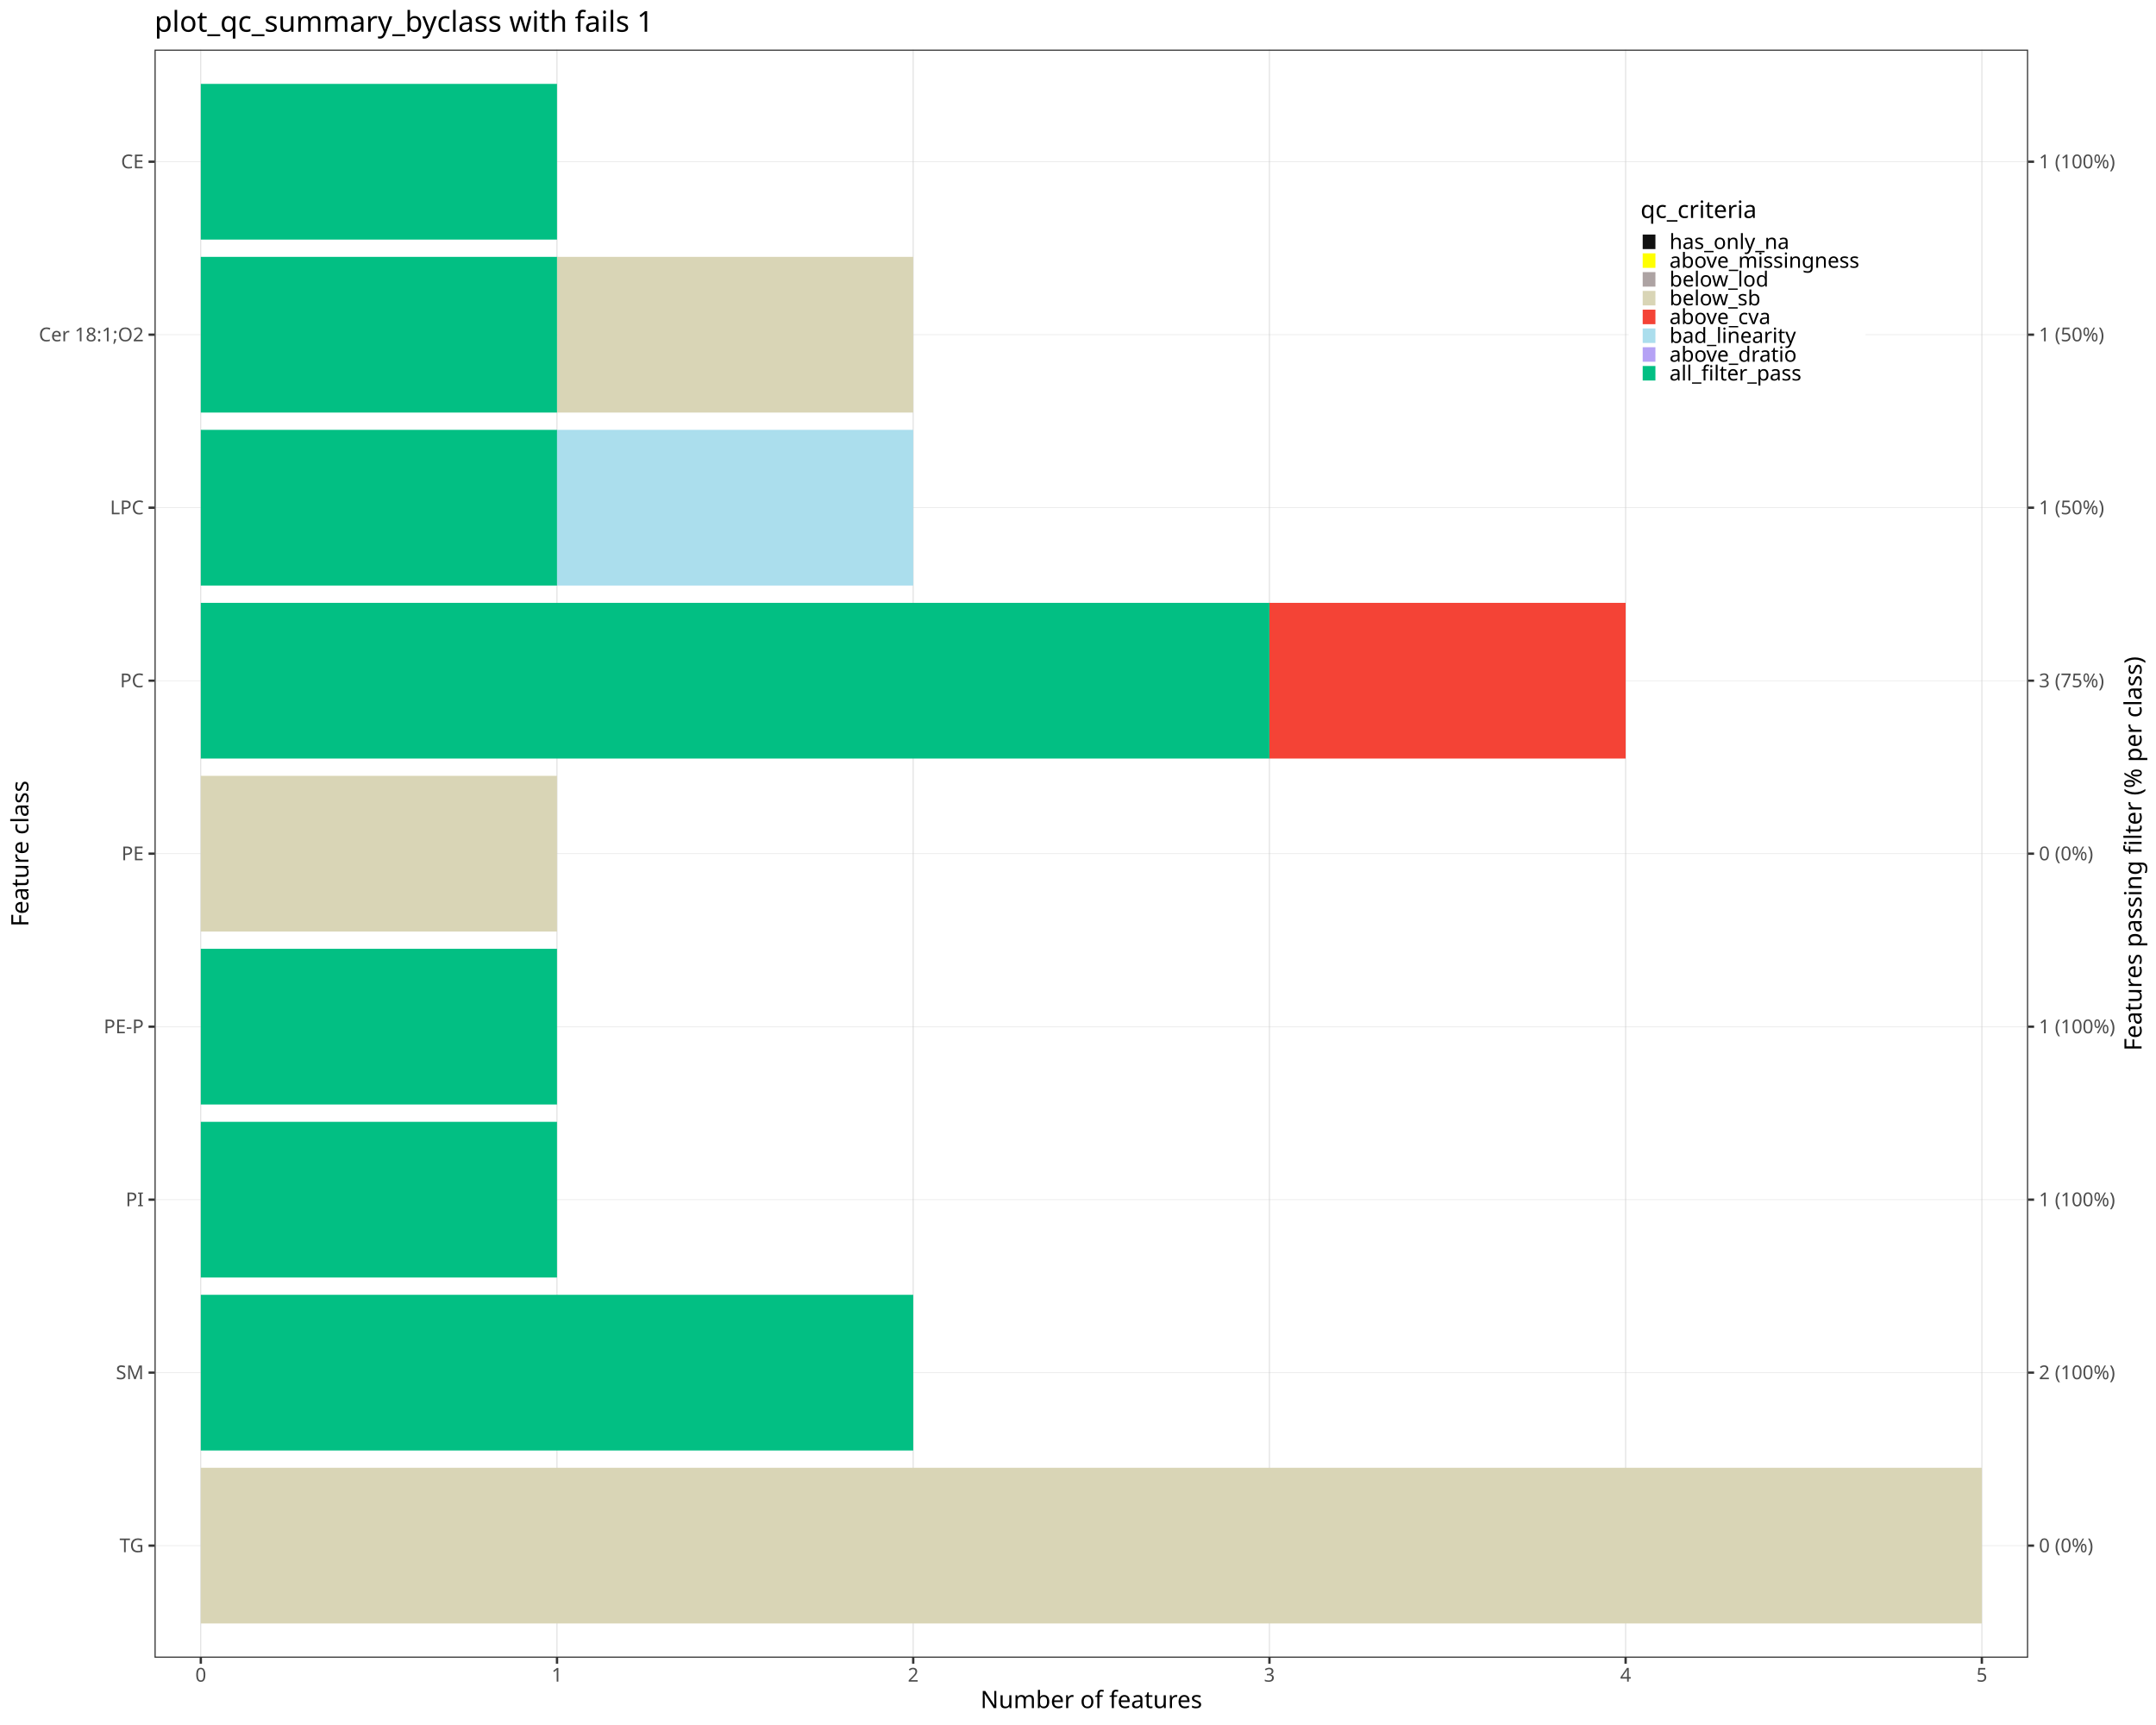
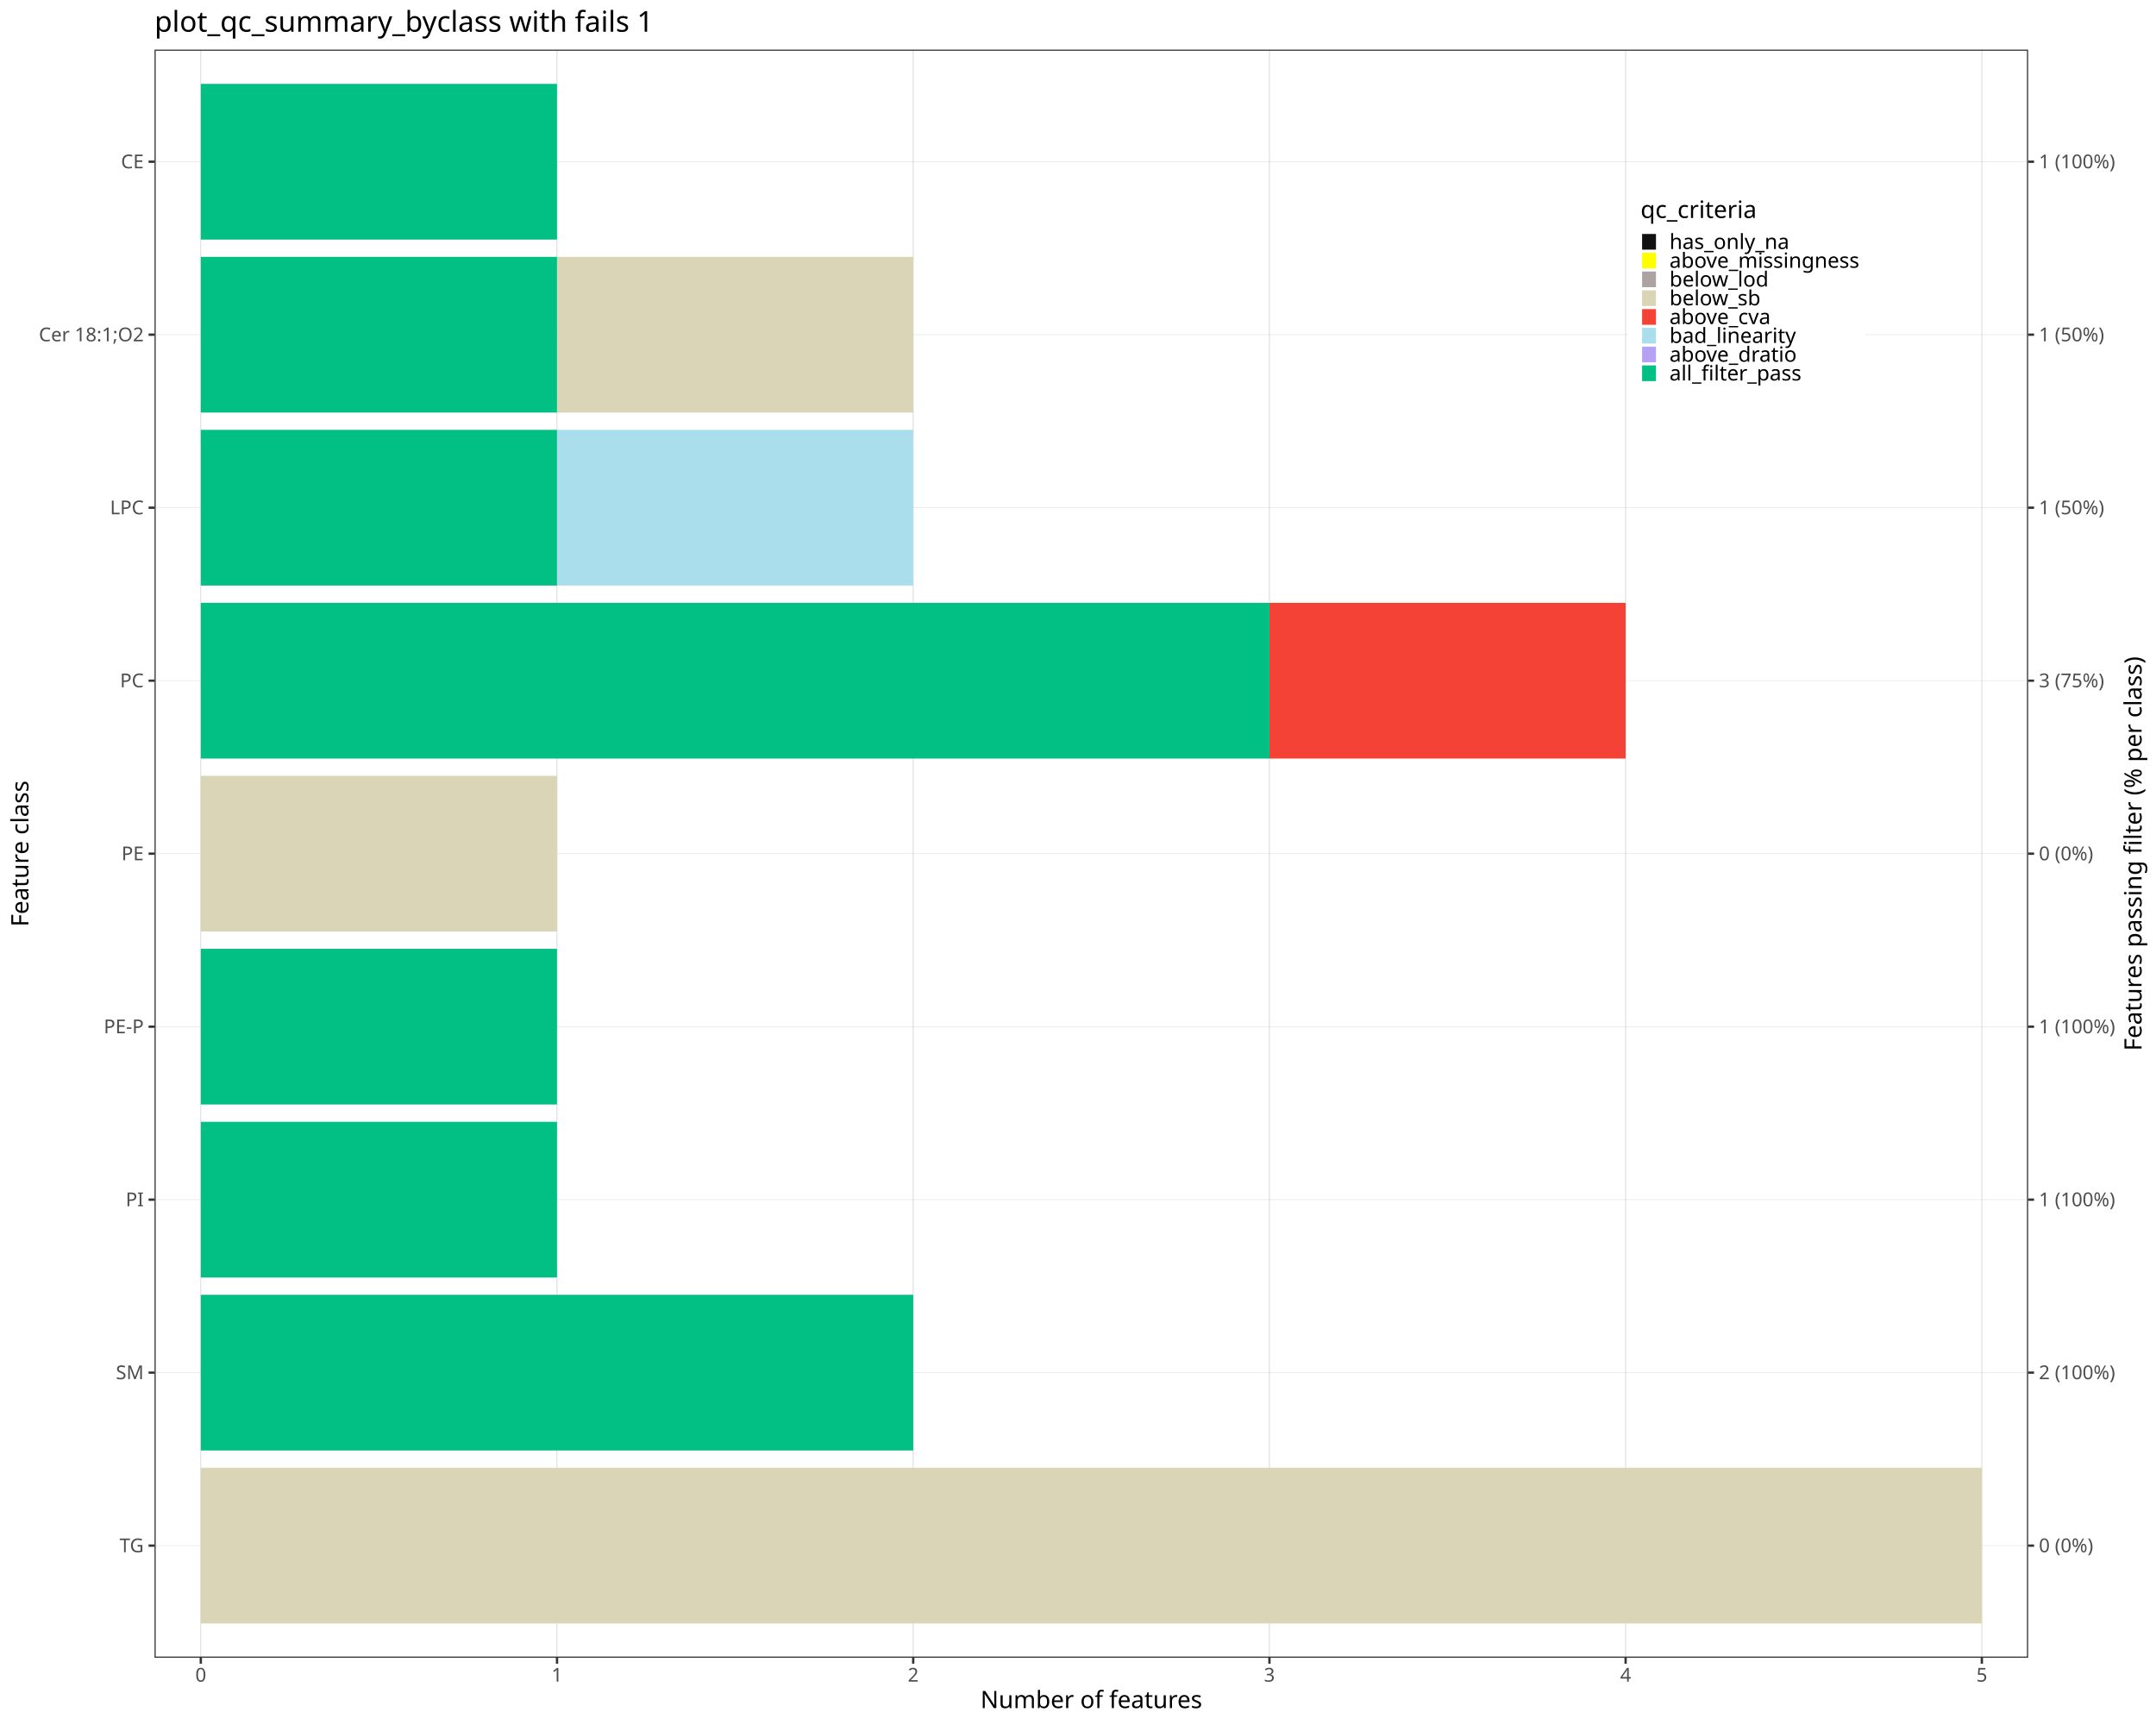
<svg xmlns="http://www.w3.org/2000/svg" class="svglite" data-engine-version="2.0" width="720.00pt" height="576.00pt" viewBox="0 0 720.00 576.00">
  <defs>
    <style type="text/css">
    .svglite line, .svglite polyline, .svglite polygon, .svglite path, .svglite rect, .svglite circle {
      fill: none;
      stroke: #000000;
      stroke-linecap: round;
      stroke-linejoin: round;
      stroke-miterlimit: 10.00;
    }
  </style>
  </defs>
  <rect width="100%" height="100%" style="stroke: none; fill: #FFFFFF;" />
  <defs>
    <clipPath id="cpMC4wMHw3MjAuMDB8MC4wMHw1NzYuMDA=">
      <rect x="0.00" y="0.00" width="720.00" height="576.00" />
    </clipPath>
  </defs>
  <g clip-path="url(#cpMC4wMHw3MjAuMDB8MC4wMHw1NzYuMDA=)">
    <rect x="0.00" y="0.00" width="720.00" height="576.00" style="stroke-width: 0.78; stroke: #FFFFFF; fill: #FFFFFF;" />
  </g>
  <defs>
    <clipPath id="cpNTEuNjB8Njc3LjMwfDE2LjU3fDU1My41NA==">
      <rect x="51.60" y="16.57" width="625.70" height="536.97" />
    </clipPath>
  </defs>
  <g clip-path="url(#cpNTEuNjB8Njc3LjMwfDE2LjU3fDU1My41NA==)">
    <rect x="51.60" y="16.57" width="625.70" height="536.97" style="stroke-width: 0.78; stroke: none; fill: #FFFFFF;" />
    <polyline points="51.60,516.11 677.30,516.11 " style="stroke-width: 0.21; stroke: #E5E5E5; stroke-linecap: butt;" />
    <polyline points="51.60,458.34 677.30,458.34 " style="stroke-width: 0.21; stroke: #E5E5E5; stroke-linecap: butt;" />
    <polyline points="51.60,400.58 677.30,400.58 " style="stroke-width: 0.21; stroke: #E5E5E5; stroke-linecap: butt;" />
    <polyline points="51.60,342.82 677.30,342.82 " style="stroke-width: 0.21; stroke: #E5E5E5; stroke-linecap: butt;" />
    <polyline points="51.60,285.05 677.30,285.05 " style="stroke-width: 0.21; stroke: #E5E5E5; stroke-linecap: butt;" />
    <polyline points="51.60,227.29 677.30,227.29 " style="stroke-width: 0.21; stroke: #E5E5E5; stroke-linecap: butt;" />
    <polyline points="51.60,169.53 677.30,169.53 " style="stroke-width: 0.21; stroke: #E5E5E5; stroke-linecap: butt;" />
    <polyline points="51.60,111.76 677.30,111.76 " style="stroke-width: 0.21; stroke: #E5E5E5; stroke-linecap: butt;" />
    <polyline points="51.60,54.00 677.30,54.00 " style="stroke-width: 0.21; stroke: #E5E5E5; stroke-linecap: butt;" />
    <polyline points="67.06,553.54 67.06,16.57 " style="stroke-width: 0.21; stroke: #CCCCCC; stroke-linecap: butt;" />
    <polyline points="186.02,553.54 186.02,16.57 " style="stroke-width: 0.21; stroke: #CCCCCC; stroke-linecap: butt;" />
    <polyline points="304.97,553.54 304.97,16.57 " style="stroke-width: 0.21; stroke: #CCCCCC; stroke-linecap: butt;" />
    <polyline points="423.93,553.54 423.93,16.57 " style="stroke-width: 0.21; stroke: #CCCCCC; stroke-linecap: butt;" />
    <polyline points="542.88,553.54 542.88,16.57 " style="stroke-width: 0.21; stroke: #CCCCCC; stroke-linecap: butt;" />
    <polyline points="661.84,553.54 661.84,16.57 " style="stroke-width: 0.21; stroke: #CCCCCC; stroke-linecap: butt;" />
-     <rect x="186.02" y="28.01" width="0.00" height="51.99" style="stroke-width: 1.07; stroke: none; stroke-linecap: butt; stroke-linejoin: miter; fill: #111111;" />
-     <rect x="186.02" y="28.01" width="0.00" height="51.99" style="stroke-width: 1.07; stroke: none; stroke-linecap: butt; stroke-linejoin: miter; fill: #FFFF00;" />
-     <rect x="186.02" y="28.01" width="0.00" height="51.99" style="stroke-width: 1.07; stroke: none; stroke-linecap: butt; stroke-linejoin: miter; fill: #ADA3A3;" />
-     <rect x="186.02" y="28.01" width="0.00" height="51.99" style="stroke-width: 1.07; stroke: none; stroke-linecap: butt; stroke-linejoin: miter; fill: #D9D5B6;" />
-     <rect x="186.02" y="28.01" width="0.00" height="51.99" style="stroke-width: 1.07; stroke: none; stroke-linecap: butt; stroke-linejoin: miter; fill: #F44336;" />
-     <rect x="186.02" y="28.01" width="0.00" height="51.99" style="stroke-width: 1.07; stroke: none; stroke-linecap: butt; stroke-linejoin: miter; fill: #ABDEED;" />
-     <rect x="186.02" y="28.01" width="0.00" height="51.99" style="stroke-width: 1.07; stroke: none; stroke-linecap: butt; stroke-linejoin: miter; fill: #B5A2F5;" />
-     <rect x="67.06" y="28.01" width="118.95" height="51.99" style="stroke-width: 1.07; stroke: none; stroke-linecap: butt; stroke-linejoin: miter; fill: #02BF83;" />
-     <rect x="304.97" y="85.77" width="0.00" height="51.99" style="stroke-width: 1.07; stroke: none; stroke-linecap: butt; stroke-linejoin: miter; fill: #111111;" />
-     <rect x="304.97" y="85.77" width="0.00" height="51.99" style="stroke-width: 1.07; stroke: none; stroke-linecap: butt; stroke-linejoin: miter; fill: #FFFF00;" />
-     <rect x="304.97" y="85.77" width="0.00" height="51.99" style="stroke-width: 1.07; stroke: none; stroke-linecap: butt; stroke-linejoin: miter; fill: #ADA3A3;" />
-     <rect x="186.02" y="85.77" width="118.95" height="51.99" style="stroke-width: 1.07; stroke: none; stroke-linecap: butt; stroke-linejoin: miter; fill: #D9D5B6;" />
-     <rect x="186.02" y="85.77" width="0.00" height="51.99" style="stroke-width: 1.07; stroke: none; stroke-linecap: butt; stroke-linejoin: miter; fill: #F44336;" />
-     <rect x="186.02" y="85.77" width="0.00" height="51.99" style="stroke-width: 1.07; stroke: none; stroke-linecap: butt; stroke-linejoin: miter; fill: #ABDEED;" />
-     <rect x="186.02" y="85.77" width="0.00" height="51.99" style="stroke-width: 1.07; stroke: none; stroke-linecap: butt; stroke-linejoin: miter; fill: #B5A2F5;" />
-     <rect x="67.06" y="85.77" width="118.95" height="51.99" style="stroke-width: 1.07; stroke: none; stroke-linecap: butt; stroke-linejoin: miter; fill: #02BF83;" />
-     <rect x="304.97" y="143.53" width="0.00" height="51.99" style="stroke-width: 1.07; stroke: none; stroke-linecap: butt; stroke-linejoin: miter; fill: #111111;" />
-     <rect x="304.97" y="143.53" width="0.00" height="51.99" style="stroke-width: 1.07; stroke: none; stroke-linecap: butt; stroke-linejoin: miter; fill: #FFFF00;" />
-     <rect x="304.97" y="143.53" width="0.00" height="51.99" style="stroke-width: 1.07; stroke: none; stroke-linecap: butt; stroke-linejoin: miter; fill: #ADA3A3;" />
-     <rect x="304.97" y="143.53" width="0.00" height="51.99" style="stroke-width: 1.07; stroke: none; stroke-linecap: butt; stroke-linejoin: miter; fill: #D9D5B6;" />
-     <rect x="304.97" y="143.53" width="0.00" height="51.99" style="stroke-width: 1.07; stroke: none; stroke-linecap: butt; stroke-linejoin: miter; fill: #F44336;" />
-     <rect x="186.02" y="143.53" width="118.95" height="51.99" style="stroke-width: 1.07; stroke: none; stroke-linecap: butt; stroke-linejoin: miter; fill: #ABDEED;" />
-     <rect x="186.02" y="143.53" width="0.00" height="51.99" style="stroke-width: 1.07; stroke: none; stroke-linecap: butt; stroke-linejoin: miter; fill: #B5A2F5;" />
-     <rect x="67.06" y="143.53" width="118.95" height="51.99" style="stroke-width: 1.07; stroke: none; stroke-linecap: butt; stroke-linejoin: miter; fill: #02BF83;" />
-     <rect x="542.88" y="201.30" width="0.00" height="51.99" style="stroke-width: 1.07; stroke: none; stroke-linecap: butt; stroke-linejoin: miter; fill: #111111;" />
-     <rect x="542.88" y="201.30" width="0.00" height="51.99" style="stroke-width: 1.07; stroke: none; stroke-linecap: butt; stroke-linejoin: miter; fill: #FFFF00;" />
-     <rect x="542.88" y="201.30" width="0.00" height="51.99" style="stroke-width: 1.07; stroke: none; stroke-linecap: butt; stroke-linejoin: miter; fill: #ADA3A3;" />
-     <rect x="542.88" y="201.30" width="0.00" height="51.99" style="stroke-width: 1.07; stroke: none; stroke-linecap: butt; stroke-linejoin: miter; fill: #D9D5B6;" />
-     <rect x="423.93" y="201.30" width="118.95" height="51.99" style="stroke-width: 1.07; stroke: none; stroke-linecap: butt; stroke-linejoin: miter; fill: #F44336;" />
-     <rect x="423.93" y="201.30" width="0.00" height="51.99" style="stroke-width: 1.07; stroke: none; stroke-linecap: butt; stroke-linejoin: miter; fill: #ABDEED;" />
-     <rect x="423.93" y="201.30" width="0.00" height="51.99" style="stroke-width: 1.07; stroke: none; stroke-linecap: butt; stroke-linejoin: miter; fill: #B5A2F5;" />
-     <rect x="67.06" y="201.30" width="356.86" height="51.99" style="stroke-width: 1.07; stroke: none; stroke-linecap: butt; stroke-linejoin: miter; fill: #02BF83;" />
-     <rect x="186.02" y="259.06" width="0.00" height="51.99" style="stroke-width: 1.07; stroke: none; stroke-linecap: butt; stroke-linejoin: miter; fill: #111111;" />
-     <rect x="186.02" y="259.06" width="0.00" height="51.99" style="stroke-width: 1.07; stroke: none; stroke-linecap: butt; stroke-linejoin: miter; fill: #FFFF00;" />
-     <rect x="186.02" y="259.06" width="0.00" height="51.99" style="stroke-width: 1.07; stroke: none; stroke-linecap: butt; stroke-linejoin: miter; fill: #ADA3A3;" />
-     <rect x="67.06" y="259.06" width="118.95" height="51.99" style="stroke-width: 1.07; stroke: none; stroke-linecap: butt; stroke-linejoin: miter; fill: #D9D5B6;" />
-     <rect x="67.06" y="259.06" width="0.00" height="51.99" style="stroke-width: 1.07; stroke: none; stroke-linecap: butt; stroke-linejoin: miter; fill: #F44336;" />
-     <rect x="67.06" y="259.06" width="0.00" height="51.99" style="stroke-width: 1.07; stroke: none; stroke-linecap: butt; stroke-linejoin: miter; fill: #ABDEED;" />
-     <rect x="67.06" y="259.06" width="0.00" height="51.99" style="stroke-width: 1.07; stroke: none; stroke-linecap: butt; stroke-linejoin: miter; fill: #B5A2F5;" />
-     <rect x="67.06" y="259.06" width="0.00" height="51.99" style="stroke-width: 1.07; stroke: none; stroke-linecap: butt; stroke-linejoin: miter; fill: #02BF83;" />
-     <rect x="186.02" y="316.82" width="0.00" height="51.99" style="stroke-width: 1.07; stroke: none; stroke-linecap: butt; stroke-linejoin: miter; fill: #111111;" />
-     <rect x="186.02" y="316.82" width="0.00" height="51.99" style="stroke-width: 1.07; stroke: none; stroke-linecap: butt; stroke-linejoin: miter; fill: #FFFF00;" />
-     <rect x="186.02" y="316.82" width="0.00" height="51.99" style="stroke-width: 1.07; stroke: none; stroke-linecap: butt; stroke-linejoin: miter; fill: #ADA3A3;" />
-     <rect x="186.02" y="316.82" width="0.00" height="51.99" style="stroke-width: 1.07; stroke: none; stroke-linecap: butt; stroke-linejoin: miter; fill: #D9D5B6;" />
-     <rect x="186.02" y="316.82" width="0.00" height="51.99" style="stroke-width: 1.07; stroke: none; stroke-linecap: butt; stroke-linejoin: miter; fill: #F44336;" />
-     <rect x="186.02" y="316.82" width="0.00" height="51.99" style="stroke-width: 1.07; stroke: none; stroke-linecap: butt; stroke-linejoin: miter; fill: #ABDEED;" />
-     <rect x="186.02" y="316.82" width="0.00" height="51.99" style="stroke-width: 1.07; stroke: none; stroke-linecap: butt; stroke-linejoin: miter; fill: #B5A2F5;" />
-     <rect x="67.06" y="316.82" width="118.95" height="51.99" style="stroke-width: 1.07; stroke: none; stroke-linecap: butt; stroke-linejoin: miter; fill: #02BF83;" />
-     <rect x="186.02" y="374.59" width="0.00" height="51.99" style="stroke-width: 1.07; stroke: none; stroke-linecap: butt; stroke-linejoin: miter; fill: #111111;" />
-     <rect x="186.02" y="374.59" width="0.00" height="51.99" style="stroke-width: 1.07; stroke: none; stroke-linecap: butt; stroke-linejoin: miter; fill: #FFFF00;" />
-     <rect x="186.02" y="374.59" width="0.00" height="51.99" style="stroke-width: 1.07; stroke: none; stroke-linecap: butt; stroke-linejoin: miter; fill: #ADA3A3;" />
-     <rect x="186.02" y="374.59" width="0.00" height="51.99" style="stroke-width: 1.07; stroke: none; stroke-linecap: butt; stroke-linejoin: miter; fill: #D9D5B6;" />
-     <rect x="186.02" y="374.59" width="0.00" height="51.99" style="stroke-width: 1.07; stroke: none; stroke-linecap: butt; stroke-linejoin: miter; fill: #F44336;" />
-     <rect x="186.02" y="374.59" width="0.00" height="51.99" style="stroke-width: 1.07; stroke: none; stroke-linecap: butt; stroke-linejoin: miter; fill: #ABDEED;" />
-     <rect x="186.02" y="374.59" width="0.00" height="51.99" style="stroke-width: 1.07; stroke: none; stroke-linecap: butt; stroke-linejoin: miter; fill: #B5A2F5;" />
-     <rect x="67.06" y="374.59" width="118.95" height="51.99" style="stroke-width: 1.07; stroke: none; stroke-linecap: butt; stroke-linejoin: miter; fill: #02BF83;" />
-     <rect x="304.97" y="432.35" width="0.00" height="51.99" style="stroke-width: 1.07; stroke: none; stroke-linecap: butt; stroke-linejoin: miter; fill: #111111;" />
-     <rect x="304.97" y="432.35" width="0.00" height="51.99" style="stroke-width: 1.07; stroke: none; stroke-linecap: butt; stroke-linejoin: miter; fill: #FFFF00;" />
-     <rect x="304.97" y="432.35" width="0.00" height="51.99" style="stroke-width: 1.07; stroke: none; stroke-linecap: butt; stroke-linejoin: miter; fill: #ADA3A3;" />
-     <rect x="304.97" y="432.35" width="0.00" height="51.99" style="stroke-width: 1.07; stroke: none; stroke-linecap: butt; stroke-linejoin: miter; fill: #D9D5B6;" />
-     <rect x="304.97" y="432.35" width="0.00" height="51.99" style="stroke-width: 1.07; stroke: none; stroke-linecap: butt; stroke-linejoin: miter; fill: #F44336;" />
-     <rect x="304.97" y="432.35" width="0.00" height="51.99" style="stroke-width: 1.07; stroke: none; stroke-linecap: butt; stroke-linejoin: miter; fill: #ABDEED;" />
-     <rect x="304.97" y="432.35" width="0.00" height="51.99" style="stroke-width: 1.07; stroke: none; stroke-linecap: butt; stroke-linejoin: miter; fill: #B5A2F5;" />
-     <rect x="67.06" y="432.35" width="237.91" height="51.99" style="stroke-width: 1.07; stroke: none; stroke-linecap: butt; stroke-linejoin: miter; fill: #02BF83;" />
-     <rect x="661.84" y="490.11" width="0.00" height="51.99" style="stroke-width: 1.07; stroke: none; stroke-linecap: butt; stroke-linejoin: miter; fill: #111111;" />
-     <rect x="661.84" y="490.11" width="0.00" height="51.99" style="stroke-width: 1.07; stroke: none; stroke-linecap: butt; stroke-linejoin: miter; fill: #FFFF00;" />
-     <rect x="661.84" y="490.11" width="0.00" height="51.99" style="stroke-width: 1.07; stroke: none; stroke-linecap: butt; stroke-linejoin: miter; fill: #ADA3A3;" />
-     <rect x="67.06" y="490.11" width="594.77" height="51.99" style="stroke-width: 1.07; stroke: none; stroke-linecap: butt; stroke-linejoin: miter; fill: #D9D5B6;" />
-     <rect x="67.06" y="490.11" width="0.00" height="51.99" style="stroke-width: 1.07; stroke: none; stroke-linecap: butt; stroke-linejoin: miter; fill: #F44336;" />
-     <rect x="67.06" y="490.11" width="0.00" height="51.99" style="stroke-width: 1.07; stroke: none; stroke-linecap: butt; stroke-linejoin: miter; fill: #ABDEED;" />
-     <rect x="67.06" y="490.11" width="0.00" height="51.99" style="stroke-width: 1.07; stroke: none; stroke-linecap: butt; stroke-linejoin: miter; fill: #B5A2F5;" />
-     <rect x="67.06" y="490.11" width="0.00" height="51.99" style="stroke-width: 1.07; stroke: none; stroke-linecap: butt; stroke-linejoin: miter; fill: #02BF83;" />
+     <rect x="186.02" y="28.01" width="0.00" height="51.99" style="stroke-width: 0.78; stroke: none; stroke-linecap: butt; stroke-linejoin: miter; fill: #111111;" />
+     <rect x="186.02" y="28.01" width="0.00" height="51.99" style="stroke-width: 0.78; stroke: none; stroke-linecap: butt; stroke-linejoin: miter; fill: #FFFF00;" />
+     <rect x="186.02" y="28.01" width="0.00" height="51.99" style="stroke-width: 0.78; stroke: none; stroke-linecap: butt; stroke-linejoin: miter; fill: #ADA3A3;" />
+     <rect x="186.02" y="28.01" width="0.00" height="51.99" style="stroke-width: 0.78; stroke: none; stroke-linecap: butt; stroke-linejoin: miter; fill: #D9D5B6;" />
+     <rect x="186.02" y="28.01" width="0.00" height="51.99" style="stroke-width: 0.78; stroke: none; stroke-linecap: butt; stroke-linejoin: miter; fill: #F44336;" />
+     <rect x="186.02" y="28.01" width="0.00" height="51.99" style="stroke-width: 0.78; stroke: none; stroke-linecap: butt; stroke-linejoin: miter; fill: #ABDEED;" />
+     <rect x="186.02" y="28.01" width="0.00" height="51.99" style="stroke-width: 0.78; stroke: none; stroke-linecap: butt; stroke-linejoin: miter; fill: #B5A2F5;" />
+     <rect x="67.06" y="28.01" width="118.95" height="51.99" style="stroke-width: 0.78; stroke: none; stroke-linecap: butt; stroke-linejoin: miter; fill: #02BF83;" />
+     <rect x="304.97" y="85.77" width="0.00" height="51.99" style="stroke-width: 0.78; stroke: none; stroke-linecap: butt; stroke-linejoin: miter; fill: #111111;" />
+     <rect x="304.97" y="85.77" width="0.00" height="51.99" style="stroke-width: 0.78; stroke: none; stroke-linecap: butt; stroke-linejoin: miter; fill: #FFFF00;" />
+     <rect x="304.97" y="85.77" width="0.00" height="51.99" style="stroke-width: 0.78; stroke: none; stroke-linecap: butt; stroke-linejoin: miter; fill: #ADA3A3;" />
+     <rect x="186.02" y="85.77" width="118.95" height="51.99" style="stroke-width: 0.78; stroke: none; stroke-linecap: butt; stroke-linejoin: miter; fill: #D9D5B6;" />
+     <rect x="186.02" y="85.77" width="0.00" height="51.99" style="stroke-width: 0.78; stroke: none; stroke-linecap: butt; stroke-linejoin: miter; fill: #F44336;" />
+     <rect x="186.02" y="85.77" width="0.00" height="51.99" style="stroke-width: 0.78; stroke: none; stroke-linecap: butt; stroke-linejoin: miter; fill: #ABDEED;" />
+     <rect x="186.02" y="85.77" width="0.00" height="51.99" style="stroke-width: 0.78; stroke: none; stroke-linecap: butt; stroke-linejoin: miter; fill: #B5A2F5;" />
+     <rect x="67.06" y="85.77" width="118.95" height="51.99" style="stroke-width: 0.78; stroke: none; stroke-linecap: butt; stroke-linejoin: miter; fill: #02BF83;" />
+     <rect x="304.97" y="143.53" width="0.00" height="51.99" style="stroke-width: 0.78; stroke: none; stroke-linecap: butt; stroke-linejoin: miter; fill: #111111;" />
+     <rect x="304.97" y="143.53" width="0.00" height="51.99" style="stroke-width: 0.78; stroke: none; stroke-linecap: butt; stroke-linejoin: miter; fill: #FFFF00;" />
+     <rect x="304.97" y="143.53" width="0.00" height="51.99" style="stroke-width: 0.78; stroke: none; stroke-linecap: butt; stroke-linejoin: miter; fill: #ADA3A3;" />
+     <rect x="304.97" y="143.53" width="0.00" height="51.99" style="stroke-width: 0.78; stroke: none; stroke-linecap: butt; stroke-linejoin: miter; fill: #D9D5B6;" />
+     <rect x="304.97" y="143.53" width="0.00" height="51.99" style="stroke-width: 0.78; stroke: none; stroke-linecap: butt; stroke-linejoin: miter; fill: #F44336;" />
+     <rect x="186.02" y="143.53" width="118.95" height="51.99" style="stroke-width: 0.78; stroke: none; stroke-linecap: butt; stroke-linejoin: miter; fill: #ABDEED;" />
+     <rect x="186.02" y="143.53" width="0.00" height="51.99" style="stroke-width: 0.78; stroke: none; stroke-linecap: butt; stroke-linejoin: miter; fill: #B5A2F5;" />
+     <rect x="67.06" y="143.53" width="118.95" height="51.99" style="stroke-width: 0.78; stroke: none; stroke-linecap: butt; stroke-linejoin: miter; fill: #02BF83;" />
+     <rect x="542.88" y="201.30" width="0.00" height="51.99" style="stroke-width: 0.78; stroke: none; stroke-linecap: butt; stroke-linejoin: miter; fill: #111111;" />
+     <rect x="542.88" y="201.30" width="0.00" height="51.99" style="stroke-width: 0.78; stroke: none; stroke-linecap: butt; stroke-linejoin: miter; fill: #FFFF00;" />
+     <rect x="542.88" y="201.30" width="0.00" height="51.99" style="stroke-width: 0.78; stroke: none; stroke-linecap: butt; stroke-linejoin: miter; fill: #ADA3A3;" />
+     <rect x="542.88" y="201.30" width="0.00" height="51.99" style="stroke-width: 0.78; stroke: none; stroke-linecap: butt; stroke-linejoin: miter; fill: #D9D5B6;" />
+     <rect x="423.93" y="201.30" width="118.95" height="51.99" style="stroke-width: 0.78; stroke: none; stroke-linecap: butt; stroke-linejoin: miter; fill: #F44336;" />
+     <rect x="423.93" y="201.30" width="0.00" height="51.99" style="stroke-width: 0.78; stroke: none; stroke-linecap: butt; stroke-linejoin: miter; fill: #ABDEED;" />
+     <rect x="423.93" y="201.30" width="0.00" height="51.99" style="stroke-width: 0.78; stroke: none; stroke-linecap: butt; stroke-linejoin: miter; fill: #B5A2F5;" />
+     <rect x="67.06" y="201.30" width="356.86" height="51.99" style="stroke-width: 0.78; stroke: none; stroke-linecap: butt; stroke-linejoin: miter; fill: #02BF83;" />
+     <rect x="186.02" y="259.06" width="0.00" height="51.99" style="stroke-width: 0.78; stroke: none; stroke-linecap: butt; stroke-linejoin: miter; fill: #111111;" />
+     <rect x="186.02" y="259.06" width="0.00" height="51.99" style="stroke-width: 0.78; stroke: none; stroke-linecap: butt; stroke-linejoin: miter; fill: #FFFF00;" />
+     <rect x="186.02" y="259.06" width="0.00" height="51.99" style="stroke-width: 0.78; stroke: none; stroke-linecap: butt; stroke-linejoin: miter; fill: #ADA3A3;" />
+     <rect x="67.06" y="259.06" width="118.95" height="51.99" style="stroke-width: 0.78; stroke: none; stroke-linecap: butt; stroke-linejoin: miter; fill: #D9D5B6;" />
+     <rect x="67.06" y="259.06" width="0.00" height="51.99" style="stroke-width: 0.78; stroke: none; stroke-linecap: butt; stroke-linejoin: miter; fill: #F44336;" />
+     <rect x="67.06" y="259.06" width="0.00" height="51.99" style="stroke-width: 0.78; stroke: none; stroke-linecap: butt; stroke-linejoin: miter; fill: #ABDEED;" />
+     <rect x="67.06" y="259.06" width="0.00" height="51.99" style="stroke-width: 0.78; stroke: none; stroke-linecap: butt; stroke-linejoin: miter; fill: #B5A2F5;" />
+     <rect x="67.06" y="259.06" width="0.00" height="51.99" style="stroke-width: 0.78; stroke: none; stroke-linecap: butt; stroke-linejoin: miter; fill: #02BF83;" />
+     <rect x="186.02" y="316.82" width="0.00" height="51.99" style="stroke-width: 0.78; stroke: none; stroke-linecap: butt; stroke-linejoin: miter; fill: #111111;" />
+     <rect x="186.02" y="316.82" width="0.00" height="51.99" style="stroke-width: 0.78; stroke: none; stroke-linecap: butt; stroke-linejoin: miter; fill: #FFFF00;" />
+     <rect x="186.02" y="316.82" width="0.00" height="51.99" style="stroke-width: 0.78; stroke: none; stroke-linecap: butt; stroke-linejoin: miter; fill: #ADA3A3;" />
+     <rect x="186.02" y="316.82" width="0.00" height="51.99" style="stroke-width: 0.78; stroke: none; stroke-linecap: butt; stroke-linejoin: miter; fill: #D9D5B6;" />
+     <rect x="186.02" y="316.82" width="0.00" height="51.99" style="stroke-width: 0.78; stroke: none; stroke-linecap: butt; stroke-linejoin: miter; fill: #F44336;" />
+     <rect x="186.02" y="316.82" width="0.00" height="51.99" style="stroke-width: 0.78; stroke: none; stroke-linecap: butt; stroke-linejoin: miter; fill: #ABDEED;" />
+     <rect x="186.02" y="316.82" width="0.00" height="51.99" style="stroke-width: 0.78; stroke: none; stroke-linecap: butt; stroke-linejoin: miter; fill: #B5A2F5;" />
+     <rect x="67.06" y="316.82" width="118.95" height="51.99" style="stroke-width: 0.78; stroke: none; stroke-linecap: butt; stroke-linejoin: miter; fill: #02BF83;" />
+     <rect x="186.02" y="374.59" width="0.00" height="51.99" style="stroke-width: 0.78; stroke: none; stroke-linecap: butt; stroke-linejoin: miter; fill: #111111;" />
+     <rect x="186.02" y="374.59" width="0.00" height="51.99" style="stroke-width: 0.78; stroke: none; stroke-linecap: butt; stroke-linejoin: miter; fill: #FFFF00;" />
+     <rect x="186.02" y="374.59" width="0.00" height="51.99" style="stroke-width: 0.78; stroke: none; stroke-linecap: butt; stroke-linejoin: miter; fill: #ADA3A3;" />
+     <rect x="186.02" y="374.59" width="0.00" height="51.99" style="stroke-width: 0.78; stroke: none; stroke-linecap: butt; stroke-linejoin: miter; fill: #D9D5B6;" />
+     <rect x="186.02" y="374.59" width="0.00" height="51.99" style="stroke-width: 0.78; stroke: none; stroke-linecap: butt; stroke-linejoin: miter; fill: #F44336;" />
+     <rect x="186.02" y="374.59" width="0.00" height="51.99" style="stroke-width: 0.78; stroke: none; stroke-linecap: butt; stroke-linejoin: miter; fill: #ABDEED;" />
+     <rect x="186.02" y="374.59" width="0.00" height="51.99" style="stroke-width: 0.78; stroke: none; stroke-linecap: butt; stroke-linejoin: miter; fill: #B5A2F5;" />
+     <rect x="67.06" y="374.59" width="118.95" height="51.99" style="stroke-width: 0.78; stroke: none; stroke-linecap: butt; stroke-linejoin: miter; fill: #02BF83;" />
+     <rect x="304.97" y="432.35" width="0.00" height="51.99" style="stroke-width: 0.78; stroke: none; stroke-linecap: butt; stroke-linejoin: miter; fill: #111111;" />
+     <rect x="304.97" y="432.35" width="0.00" height="51.99" style="stroke-width: 0.78; stroke: none; stroke-linecap: butt; stroke-linejoin: miter; fill: #FFFF00;" />
+     <rect x="304.97" y="432.35" width="0.00" height="51.99" style="stroke-width: 0.78; stroke: none; stroke-linecap: butt; stroke-linejoin: miter; fill: #ADA3A3;" />
+     <rect x="304.97" y="432.35" width="0.00" height="51.99" style="stroke-width: 0.78; stroke: none; stroke-linecap: butt; stroke-linejoin: miter; fill: #D9D5B6;" />
+     <rect x="304.97" y="432.35" width="0.00" height="51.99" style="stroke-width: 0.78; stroke: none; stroke-linecap: butt; stroke-linejoin: miter; fill: #F44336;" />
+     <rect x="304.97" y="432.35" width="0.00" height="51.99" style="stroke-width: 0.78; stroke: none; stroke-linecap: butt; stroke-linejoin: miter; fill: #ABDEED;" />
+     <rect x="304.97" y="432.35" width="0.00" height="51.99" style="stroke-width: 0.78; stroke: none; stroke-linecap: butt; stroke-linejoin: miter; fill: #B5A2F5;" />
+     <rect x="67.06" y="432.35" width="237.91" height="51.99" style="stroke-width: 0.78; stroke: none; stroke-linecap: butt; stroke-linejoin: miter; fill: #02BF83;" />
+     <rect x="661.84" y="490.11" width="0.00" height="51.99" style="stroke-width: 0.78; stroke: none; stroke-linecap: butt; stroke-linejoin: miter; fill: #111111;" />
+     <rect x="661.84" y="490.11" width="0.00" height="51.99" style="stroke-width: 0.78; stroke: none; stroke-linecap: butt; stroke-linejoin: miter; fill: #FFFF00;" />
+     <rect x="661.84" y="490.11" width="0.00" height="51.99" style="stroke-width: 0.78; stroke: none; stroke-linecap: butt; stroke-linejoin: miter; fill: #ADA3A3;" />
+     <rect x="67.06" y="490.11" width="594.77" height="51.99" style="stroke-width: 0.78; stroke: none; stroke-linecap: butt; stroke-linejoin: miter; fill: #D9D5B6;" />
+     <rect x="67.06" y="490.11" width="0.00" height="51.99" style="stroke-width: 0.78; stroke: none; stroke-linecap: butt; stroke-linejoin: miter; fill: #F44336;" />
+     <rect x="67.06" y="490.11" width="0.00" height="51.99" style="stroke-width: 0.78; stroke: none; stroke-linecap: butt; stroke-linejoin: miter; fill: #ABDEED;" />
+     <rect x="67.06" y="490.11" width="0.00" height="51.99" style="stroke-width: 0.78; stroke: none; stroke-linecap: butt; stroke-linejoin: miter; fill: #B5A2F5;" />
+     <rect x="67.06" y="490.11" width="0.00" height="51.99" style="stroke-width: 0.78; stroke: none; stroke-linecap: butt; stroke-linejoin: miter; fill: #02BF83;" />
    <rect x="51.60" y="16.57" width="625.70" height="536.97" style="stroke-width: 0.78; stroke: #333333;" />
  </g>
  <g clip-path="url(#cpMC4wMHw3MjAuMDB8MC4wMHw1NzYuMDA=)">
    <text x="48.01" y="518.31" text-anchor="end" style="font-size: 6.40px; fill: #4D4D4D; font-family: sans;" textLength="8.89px" lengthAdjust="spacingAndGlyphs">TG</text>
    <text x="48.01" y="460.54" text-anchor="end" style="font-size: 6.40px; fill: #4D4D4D; font-family: sans;" textLength="9.60px" lengthAdjust="spacingAndGlyphs">SM</text>
    <text x="48.01" y="402.78" text-anchor="end" style="font-size: 6.40px; fill: #4D4D4D; font-family: sans;" textLength="6.05px" lengthAdjust="spacingAndGlyphs">PI</text>
    <text x="48.01" y="345.02" text-anchor="end" style="font-size: 6.40px; fill: #4D4D4D; font-family: sans;" textLength="14.94px" lengthAdjust="spacingAndGlyphs">PE-P</text>
    <text x="48.01" y="287.26" text-anchor="end" style="font-size: 6.40px; fill: #4D4D4D; font-family: sans;" textLength="8.54px" lengthAdjust="spacingAndGlyphs">PE</text>
    <text x="48.01" y="229.49" text-anchor="end" style="font-size: 6.40px; fill: #4D4D4D; font-family: sans;" textLength="8.89px" lengthAdjust="spacingAndGlyphs">PC</text>
    <text x="48.01" y="171.73" text-anchor="end" style="font-size: 6.40px; fill: #4D4D4D; font-family: sans;" textLength="12.45px" lengthAdjust="spacingAndGlyphs">LPC</text>
    <text x="48.01" y="113.97" text-anchor="end" style="font-size: 6.40px; fill: #4D4D4D; font-family: sans;" textLength="34.87px" lengthAdjust="spacingAndGlyphs">Cer 18:1;O2</text>
    <text x="48.01" y="56.20" text-anchor="end" style="font-size: 6.40px; fill: #4D4D4D; font-family: sans;" textLength="8.89px" lengthAdjust="spacingAndGlyphs">CE</text>
    <polyline points="49.61,516.11 51.60,516.11 " style="stroke-width: 0.78; stroke: #333333; stroke-linecap: butt;" />
    <polyline points="49.61,458.34 51.60,458.34 " style="stroke-width: 0.78; stroke: #333333; stroke-linecap: butt;" />
    <polyline points="49.61,400.58 51.60,400.58 " style="stroke-width: 0.78; stroke: #333333; stroke-linecap: butt;" />
    <polyline points="49.61,342.82 51.60,342.82 " style="stroke-width: 0.78; stroke: #333333; stroke-linecap: butt;" />
    <polyline points="49.61,285.05 51.60,285.05 " style="stroke-width: 0.78; stroke: #333333; stroke-linecap: butt;" />
    <polyline points="49.61,227.29 51.60,227.29 " style="stroke-width: 0.78; stroke: #333333; stroke-linecap: butt;" />
    <polyline points="49.61,169.53 51.60,169.53 " style="stroke-width: 0.78; stroke: #333333; stroke-linecap: butt;" />
    <polyline points="49.61,111.76 51.60,111.76 " style="stroke-width: 0.78; stroke: #333333; stroke-linecap: butt;" />
    <polyline points="49.61,54.00 51.60,54.00 " style="stroke-width: 0.78; stroke: #333333; stroke-linecap: butt;" />
    <polyline points="679.29,516.11 677.30,516.11 " style="stroke-width: 0.78; stroke: #333333; stroke-linecap: butt;" />
    <polyline points="679.29,458.34 677.30,458.34 " style="stroke-width: 0.78; stroke: #333333; stroke-linecap: butt;" />
    <polyline points="679.29,400.58 677.30,400.58 " style="stroke-width: 0.78; stroke: #333333; stroke-linecap: butt;" />
    <polyline points="679.29,342.82 677.30,342.82 " style="stroke-width: 0.78; stroke: #333333; stroke-linecap: butt;" />
    <polyline points="679.29,285.05 677.30,285.05 " style="stroke-width: 0.78; stroke: #333333; stroke-linecap: butt;" />
    <polyline points="679.29,227.29 677.30,227.29 " style="stroke-width: 0.78; stroke: #333333; stroke-linecap: butt;" />
    <polyline points="679.29,169.53 677.30,169.53 " style="stroke-width: 0.78; stroke: #333333; stroke-linecap: butt;" />
    <polyline points="679.29,111.76 677.30,111.76 " style="stroke-width: 0.78; stroke: #333333; stroke-linecap: butt;" />
    <polyline points="679.29,54.00 677.30,54.00 " style="stroke-width: 0.78; stroke: #333333; stroke-linecap: butt;" />
    <text x="680.89" y="518.31" style="font-size: 6.40px; fill: #4D4D4D; font-family: sans;" textLength="18.85px" lengthAdjust="spacingAndGlyphs">0 (0%)</text>
    <text x="680.89" y="460.54" style="font-size: 6.40px; fill: #4D4D4D; font-family: sans;" textLength="25.97px" lengthAdjust="spacingAndGlyphs">2 (100%)</text>
    <text x="680.89" y="402.78" style="font-size: 6.40px; fill: #4D4D4D; font-family: sans;" textLength="25.97px" lengthAdjust="spacingAndGlyphs">1 (100%)</text>
    <text x="680.89" y="345.02" style="font-size: 6.40px; fill: #4D4D4D; font-family: sans;" textLength="25.97px" lengthAdjust="spacingAndGlyphs">1 (100%)</text>
    <text x="680.89" y="287.26" style="font-size: 6.40px; fill: #4D4D4D; font-family: sans;" textLength="18.85px" lengthAdjust="spacingAndGlyphs">0 (0%)</text>
    <text x="680.89" y="229.49" style="font-size: 6.40px; fill: #4D4D4D; font-family: sans;" textLength="22.41px" lengthAdjust="spacingAndGlyphs">3 (75%)</text>
    <text x="680.89" y="171.73" style="font-size: 6.40px; fill: #4D4D4D; font-family: sans;" textLength="22.41px" lengthAdjust="spacingAndGlyphs">1 (50%)</text>
    <text x="680.89" y="113.97" style="font-size: 6.40px; fill: #4D4D4D; font-family: sans;" textLength="22.41px" lengthAdjust="spacingAndGlyphs">1 (50%)</text>
    <text x="680.89" y="56.20" style="font-size: 6.40px; fill: #4D4D4D; font-family: sans;" textLength="25.97px" lengthAdjust="spacingAndGlyphs">1 (100%)</text>
    <polyline points="67.06,555.53 67.06,553.54 " style="stroke-width: 0.78; stroke: #333333; stroke-linecap: butt;" />
    <polyline points="186.02,555.53 186.02,553.54 " style="stroke-width: 0.78; stroke: #333333; stroke-linecap: butt;" />
    <polyline points="304.97,555.53 304.97,553.54 " style="stroke-width: 0.78; stroke: #333333; stroke-linecap: butt;" />
    <polyline points="423.93,555.53 423.93,553.54 " style="stroke-width: 0.78; stroke: #333333; stroke-linecap: butt;" />
    <polyline points="542.88,555.53 542.88,553.54 " style="stroke-width: 0.78; stroke: #333333; stroke-linecap: butt;" />
    <polyline points="661.84,555.53 661.84,553.54 " style="stroke-width: 0.78; stroke: #333333; stroke-linecap: butt;" />
    <text x="67.06" y="561.53" text-anchor="middle" style="font-size: 6.40px; fill: #4D4D4D; font-family: sans;" textLength="3.56px" lengthAdjust="spacingAndGlyphs">0</text>
    <text x="186.02" y="561.53" text-anchor="middle" style="font-size: 6.40px; fill: #4D4D4D; font-family: sans;" textLength="3.56px" lengthAdjust="spacingAndGlyphs">1</text>
    <text x="304.97" y="561.53" text-anchor="middle" style="font-size: 6.40px; fill: #4D4D4D; font-family: sans;" textLength="3.56px" lengthAdjust="spacingAndGlyphs">2</text>
    <text x="423.93" y="561.53" text-anchor="middle" style="font-size: 6.40px; fill: #4D4D4D; font-family: sans;" textLength="3.56px" lengthAdjust="spacingAndGlyphs">3</text>
    <text x="542.88" y="561.53" text-anchor="middle" style="font-size: 6.40px; fill: #4D4D4D; font-family: sans;" textLength="3.56px" lengthAdjust="spacingAndGlyphs">4</text>
    <text x="661.84" y="561.53" text-anchor="middle" style="font-size: 6.40px; fill: #4D4D4D; font-family: sans;" textLength="3.56px" lengthAdjust="spacingAndGlyphs">5</text>
    <text x="364.45" y="570.35" text-anchor="middle" style="font-size: 8.00px; font-family: sans;" textLength="68.49px" lengthAdjust="spacingAndGlyphs">Number of features</text>
    <text transform="translate(9.49,285.05) rotate(-90)" text-anchor="middle" style="font-size: 8.00px; font-family: sans;" textLength="48.03px" lengthAdjust="spacingAndGlyphs">Feature class</text>
    <text transform="translate(715.18,285.05) rotate(-90)" text-anchor="middle" style="font-size: 8.00px; font-family: sans;" textLength="127.62px" lengthAdjust="spacingAndGlyphs">Features passing filter (% per class)</text>
    <rect x="543.88" y="62.47" width="79.12" height="69.29" style="stroke-width: 0.78; stroke: none; fill: #FFFFFF;" />
    <text x="547.87" y="72.79" style="font-size: 8.00px; font-family: sans;" textLength="36.91px" lengthAdjust="spacingAndGlyphs">qc_criteria</text>
    <rect x="547.87" y="77.61" width="5.67" height="6.27" style="stroke-width: 0.78; stroke: none; fill: #FFFFFF;" />
-     <rect x="548.58" y="78.32" width="4.25" height="4.85" style="stroke-width: 1.07; stroke: none; stroke-linecap: butt; stroke-linejoin: miter; fill: #111111;" />
+     <rect x="548.38" y="78.12" width="4.64" height="5.24" style="stroke-width: 0.78; stroke: none; stroke-linecap: butt; stroke-linejoin: miter; fill: #111111;" />
    <rect x="547.87" y="83.88" width="5.67" height="6.27" style="stroke-width: 0.78; stroke: none; fill: #FFFFFF;" />
-     <rect x="548.58" y="84.59" width="4.25" height="4.85" style="stroke-width: 1.07; stroke: none; stroke-linecap: butt; stroke-linejoin: miter; fill: #FFFF00;" />
+     <rect x="548.38" y="84.39" width="4.64" height="5.24" style="stroke-width: 0.78; stroke: none; stroke-linecap: butt; stroke-linejoin: miter; fill: #FFFF00;" />
    <rect x="547.87" y="90.15" width="5.67" height="6.27" style="stroke-width: 0.78; stroke: none; fill: #FFFFFF;" />
-     <rect x="548.58" y="90.86" width="4.25" height="4.85" style="stroke-width: 1.07; stroke: none; stroke-linecap: butt; stroke-linejoin: miter; fill: #ADA3A3;" />
+     <rect x="548.38" y="90.66" width="4.64" height="5.24" style="stroke-width: 0.78; stroke: none; stroke-linecap: butt; stroke-linejoin: miter; fill: #ADA3A3;" />
    <rect x="547.87" y="96.42" width="5.67" height="6.27" style="stroke-width: 0.78; stroke: none; fill: #FFFFFF;" />
-     <rect x="548.58" y="97.13" width="4.25" height="4.85" style="stroke-width: 1.07; stroke: none; stroke-linecap: butt; stroke-linejoin: miter; fill: #D9D5B6;" />
+     <rect x="548.38" y="96.94" width="4.64" height="5.24" style="stroke-width: 0.78; stroke: none; stroke-linecap: butt; stroke-linejoin: miter; fill: #D9D5B6;" />
    <rect x="547.87" y="102.69" width="5.67" height="6.27" style="stroke-width: 0.78; stroke: none; fill: #FFFFFF;" />
-     <rect x="548.58" y="103.40" width="4.25" height="4.85" style="stroke-width: 1.07; stroke: none; stroke-linecap: butt; stroke-linejoin: miter; fill: #F44336;" />
+     <rect x="548.38" y="103.21" width="4.64" height="5.24" style="stroke-width: 0.78; stroke: none; stroke-linecap: butt; stroke-linejoin: miter; fill: #F44336;" />
    <rect x="547.87" y="108.96" width="5.67" height="6.27" style="stroke-width: 0.78; stroke: none; fill: #FFFFFF;" />
-     <rect x="548.58" y="109.67" width="4.25" height="4.85" style="stroke-width: 1.07; stroke: none; stroke-linecap: butt; stroke-linejoin: miter; fill: #ABDEED;" />
+     <rect x="548.38" y="109.48" width="4.64" height="5.24" style="stroke-width: 0.78; stroke: none; stroke-linecap: butt; stroke-linejoin: miter; fill: #ABDEED;" />
    <rect x="547.87" y="115.23" width="5.67" height="6.27" style="stroke-width: 0.78; stroke: none; fill: #FFFFFF;" />
-     <rect x="548.58" y="115.94" width="4.25" height="4.85" style="stroke-width: 1.07; stroke: none; stroke-linecap: butt; stroke-linejoin: miter; fill: #B5A2F5;" />
+     <rect x="548.38" y="115.75" width="4.64" height="5.24" style="stroke-width: 0.78; stroke: none; stroke-linecap: butt; stroke-linejoin: miter; fill: #B5A2F5;" />
    <rect x="547.87" y="121.50" width="5.67" height="6.27" style="stroke-width: 0.78; stroke: none; fill: #FFFFFF;" />
-     <rect x="548.58" y="122.21" width="4.25" height="4.85" style="stroke-width: 1.07; stroke: none; stroke-linecap: butt; stroke-linejoin: miter; fill: #02BF83;" />
+     <rect x="548.38" y="122.02" width="4.64" height="5.24" style="stroke-width: 0.78; stroke: none; stroke-linecap: butt; stroke-linejoin: miter; fill: #02BF83;" />
    <text x="557.52" y="83.15" style="font-size: 7.00px; font-family: sans;" textLength="39.71px" lengthAdjust="spacingAndGlyphs">has_only_na</text>
    <text x="557.52" y="89.42" style="font-size: 7.00px; font-family: sans;" textLength="61.50px" lengthAdjust="spacingAndGlyphs">above_missingness</text>
    <text x="557.52" y="95.69" style="font-size: 7.00px; font-family: sans;" textLength="31.53px" lengthAdjust="spacingAndGlyphs">below_lod</text>
    <text x="557.52" y="101.96" style="font-size: 7.00px; font-family: sans;" textLength="29.58px" lengthAdjust="spacingAndGlyphs">below_sb</text>
    <text x="557.52" y="108.23" style="font-size: 7.00px; font-family: sans;" textLength="33.87px" lengthAdjust="spacingAndGlyphs">above_cva</text>
    <text x="557.52" y="114.51" style="font-size: 7.00px; font-family: sans;" textLength="39.69px" lengthAdjust="spacingAndGlyphs">bad_linearity</text>
    <text x="557.52" y="120.78" style="font-size: 7.00px; font-family: sans;" textLength="40.48px" lengthAdjust="spacingAndGlyphs">above_dratio</text>
    <text x="557.52" y="127.05" style="font-size: 7.00px; font-family: sans;" textLength="42.80px" lengthAdjust="spacingAndGlyphs">all_filter_pass</text>
    <text x="51.60" y="10.59" style="font-size: 9.60px; font-family: sans;" textLength="160.63px" lengthAdjust="spacingAndGlyphs">plot_qc_summary_byclass with fails 1</text>
  </g>
</svg>
